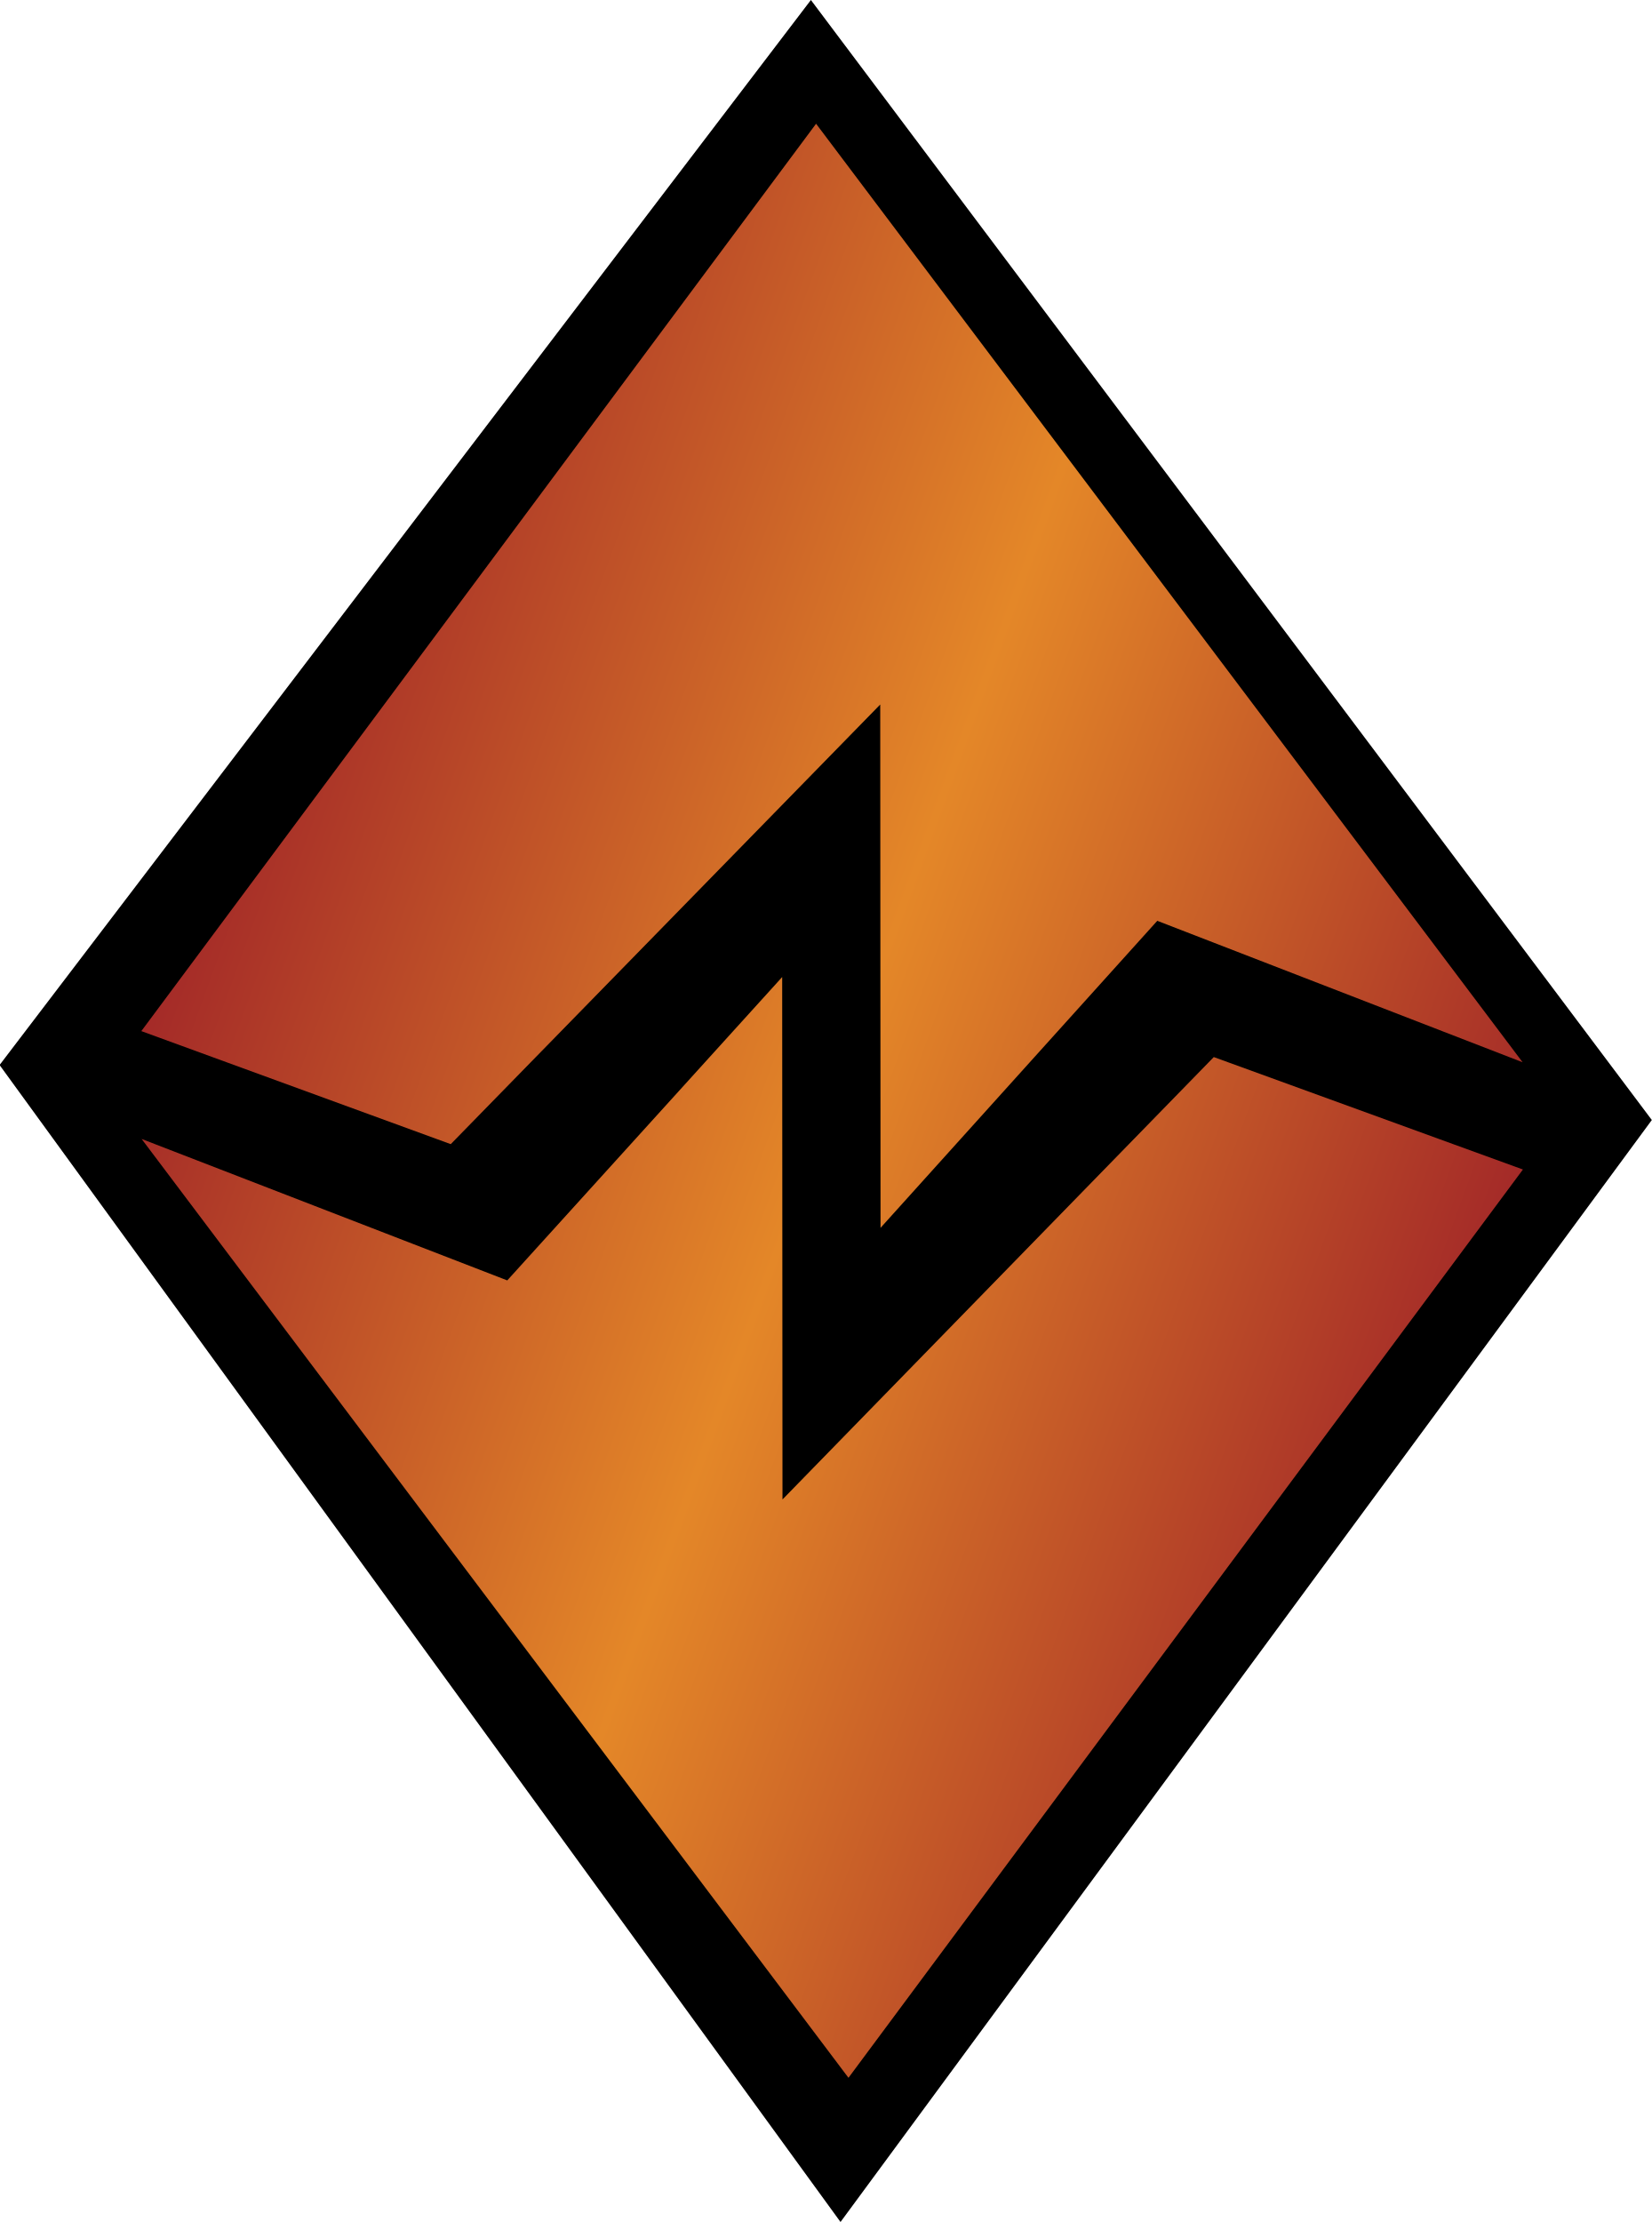
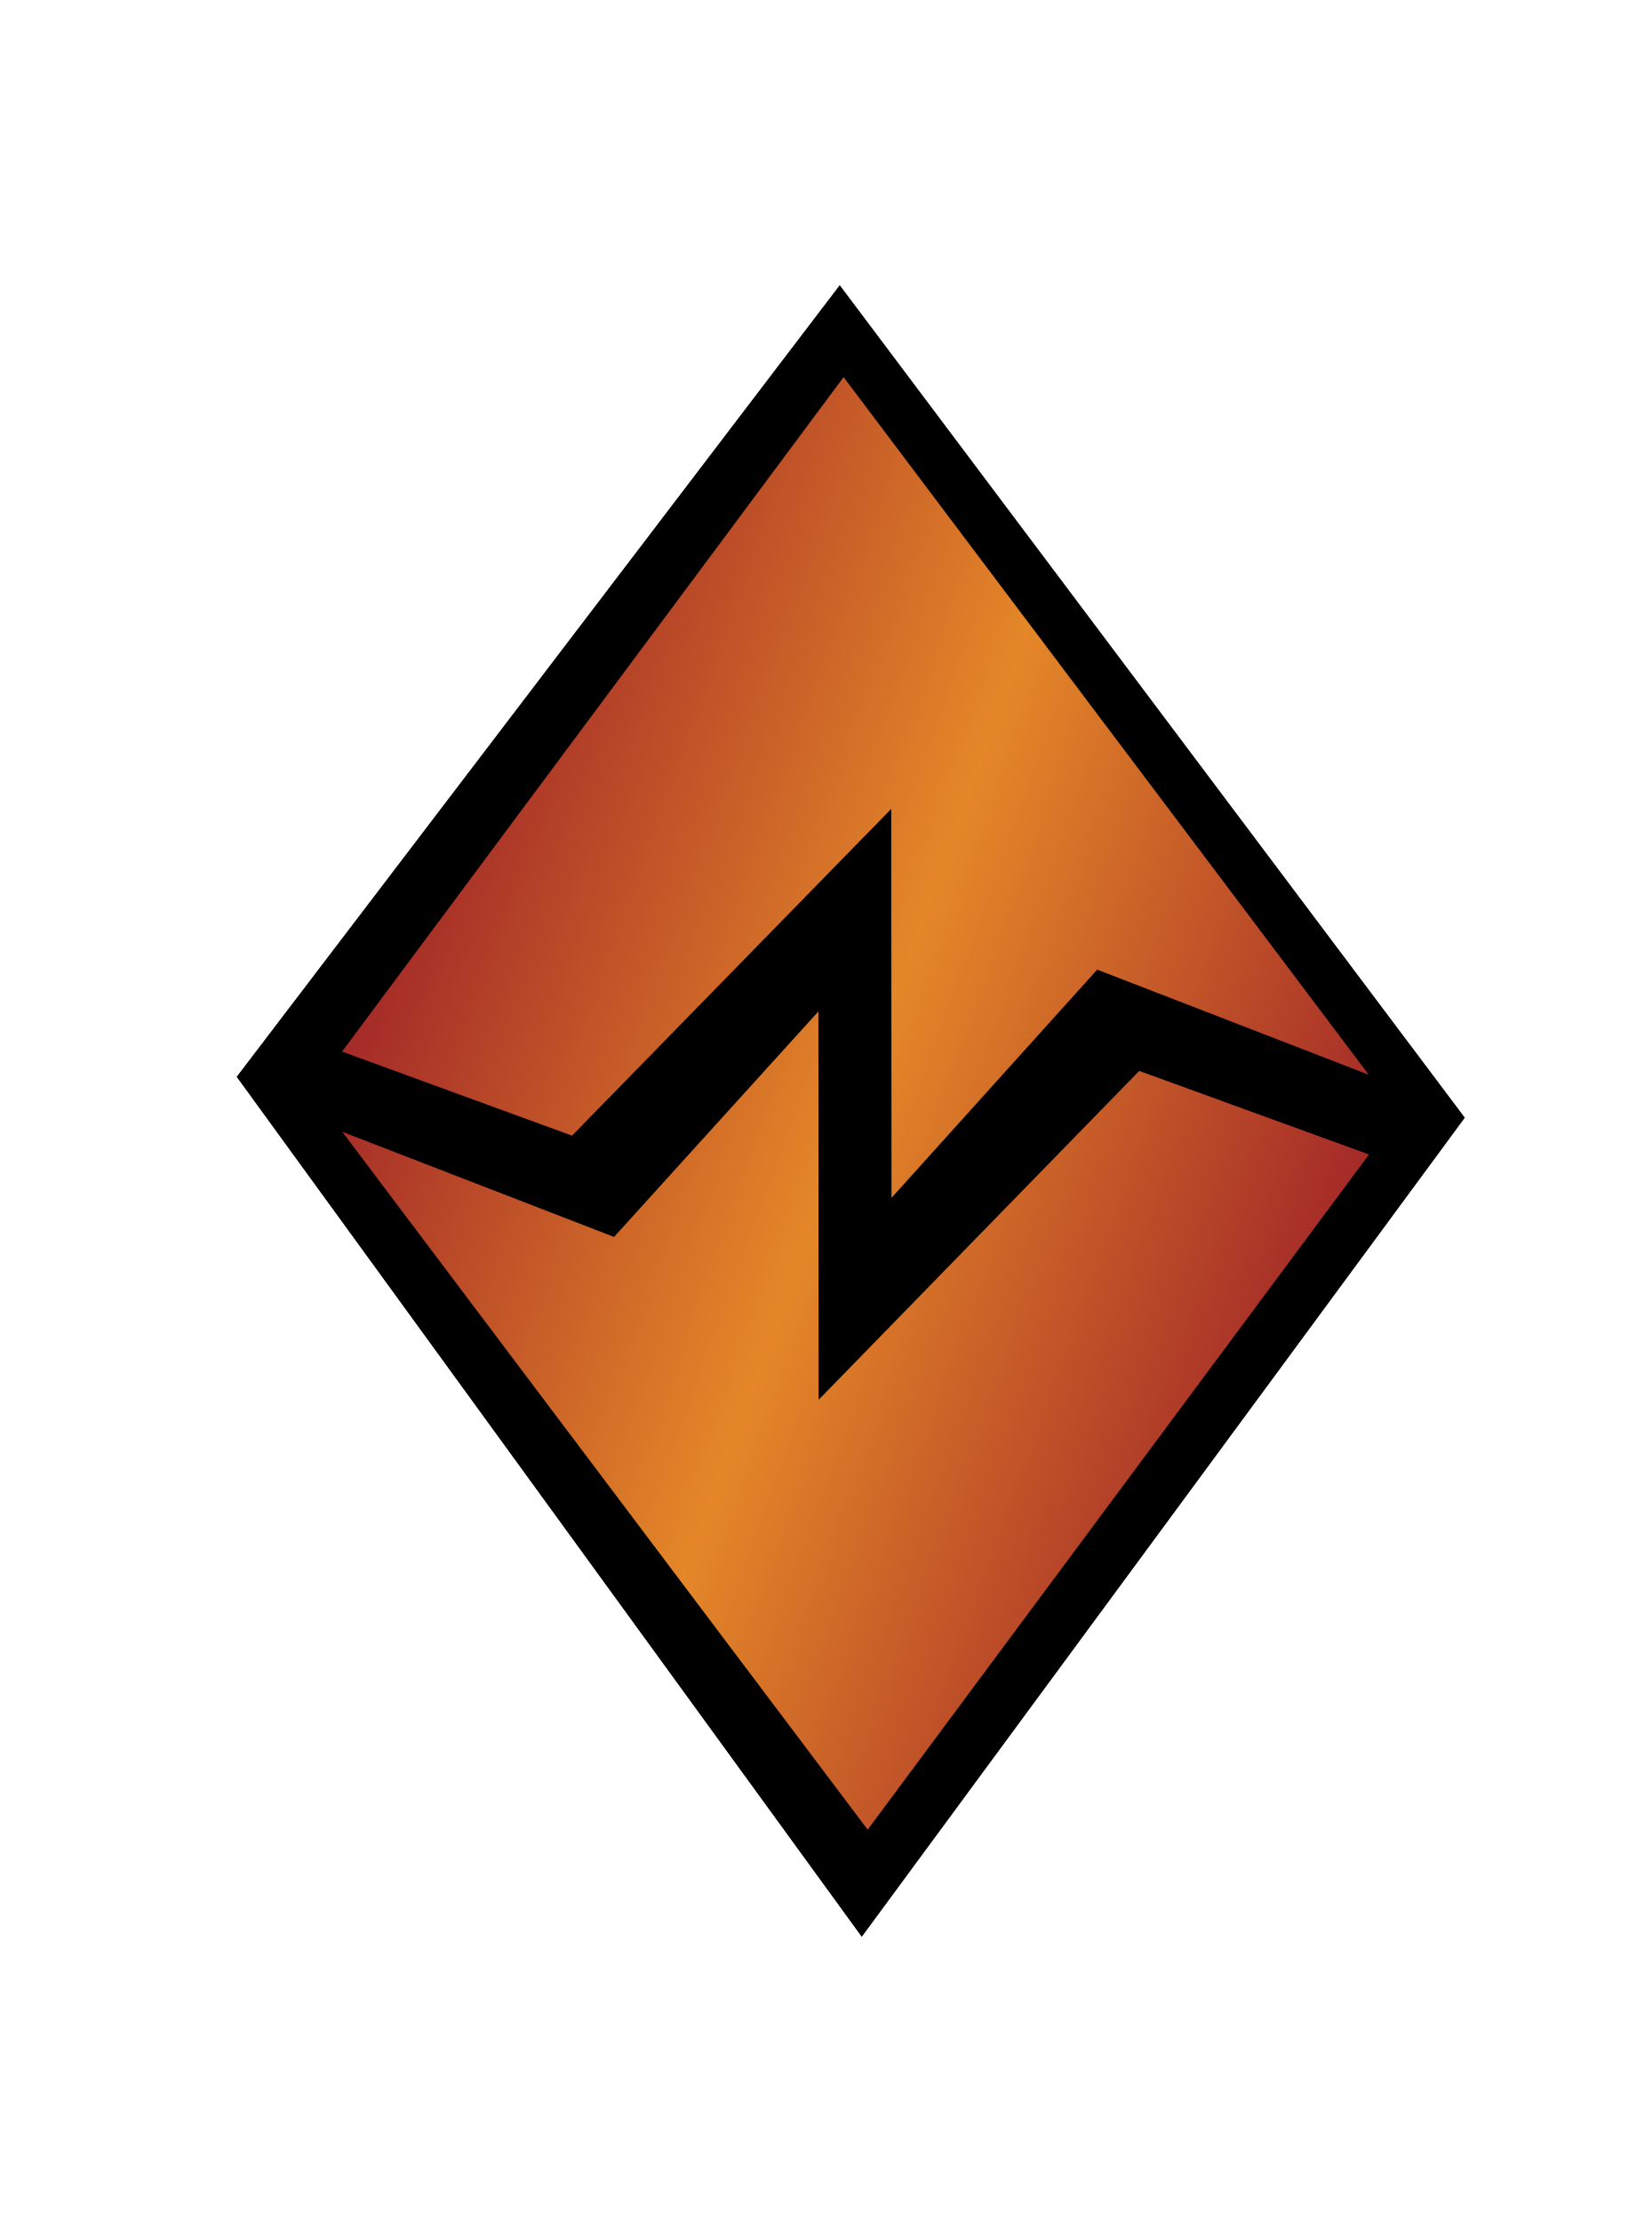
- <svg xmlns="http://www.w3.org/2000/svg" version="1.1" baseProfile="basic" id="Layer_1" x="0px" y="0px" width="223px" height="300px" viewBox="0 0 223 300" xml:space="preserve">
-   <g>
-     <polygon points="-0.057,143.792 113.5,300 223.057,151.217 109.5,0  " />
+ <svg xmlns="http://www.w3.org/2000/svg" version="1.1" id="Layer_1" x="0px" y="0px" width="223px" height="300px" viewBox="0 0 300 300" xml:space="preserve">
+   <defs id="defs18" />
+   <g id="g13" transform="translate(43.04933)">
+     <polygon points="223.057,151.217 109.5,0 -0.057,143.792 113.5,300 " id="polygon2" />
    <linearGradient id="SVGID_1_" gradientUnits="userSpaceOnUse" x1="26.977" y1="117.531" x2="197.724" y2="179.678">
-       <stop offset="0" style="stop-color:#A42A28" />
-       <stop offset="0.5" style="stop-color:#E48728" />
-       <stop offset="1" style="stop-color:#A42A28" />
+       <stop offset="0" style="stop-color:#A42A28" id="stop4" />
+       <stop offset="0.5" style="stop-color:#E48728" id="stop6" />
+       <stop offset="1" style="stop-color:#A42A28" id="stop8" />
    </linearGradient>
-     <path fill="url(#SVGID_1_)" d="M68.498,172.872l-49.373-19.098l95.449,126.757l91.076-122.632l-41.744-15.18l-58.242,59.729   l-0.041-70.535L68.498,172.872z M19.084,139.213l41.783,15.262l57.996-59.356l0.041,70.658l37.371-41.455l49.332,19.098   L110.201,16.706L19.084,139.213z" />
+     <path d="m 68.498,172.872 -49.373,-19.098 95.449,126.757 91.076,-122.632 -41.744,-15.18 -58.242,59.729 -0.041,-70.535 z m -49.414,-33.659 41.783,15.262 57.996,-59.356 0.041,70.658 37.371,-41.455 49.332,19.098 -95.406,-126.714 z" id="path11" style="fill:url(#SVGID_1_)" />
  </g>
</svg>
